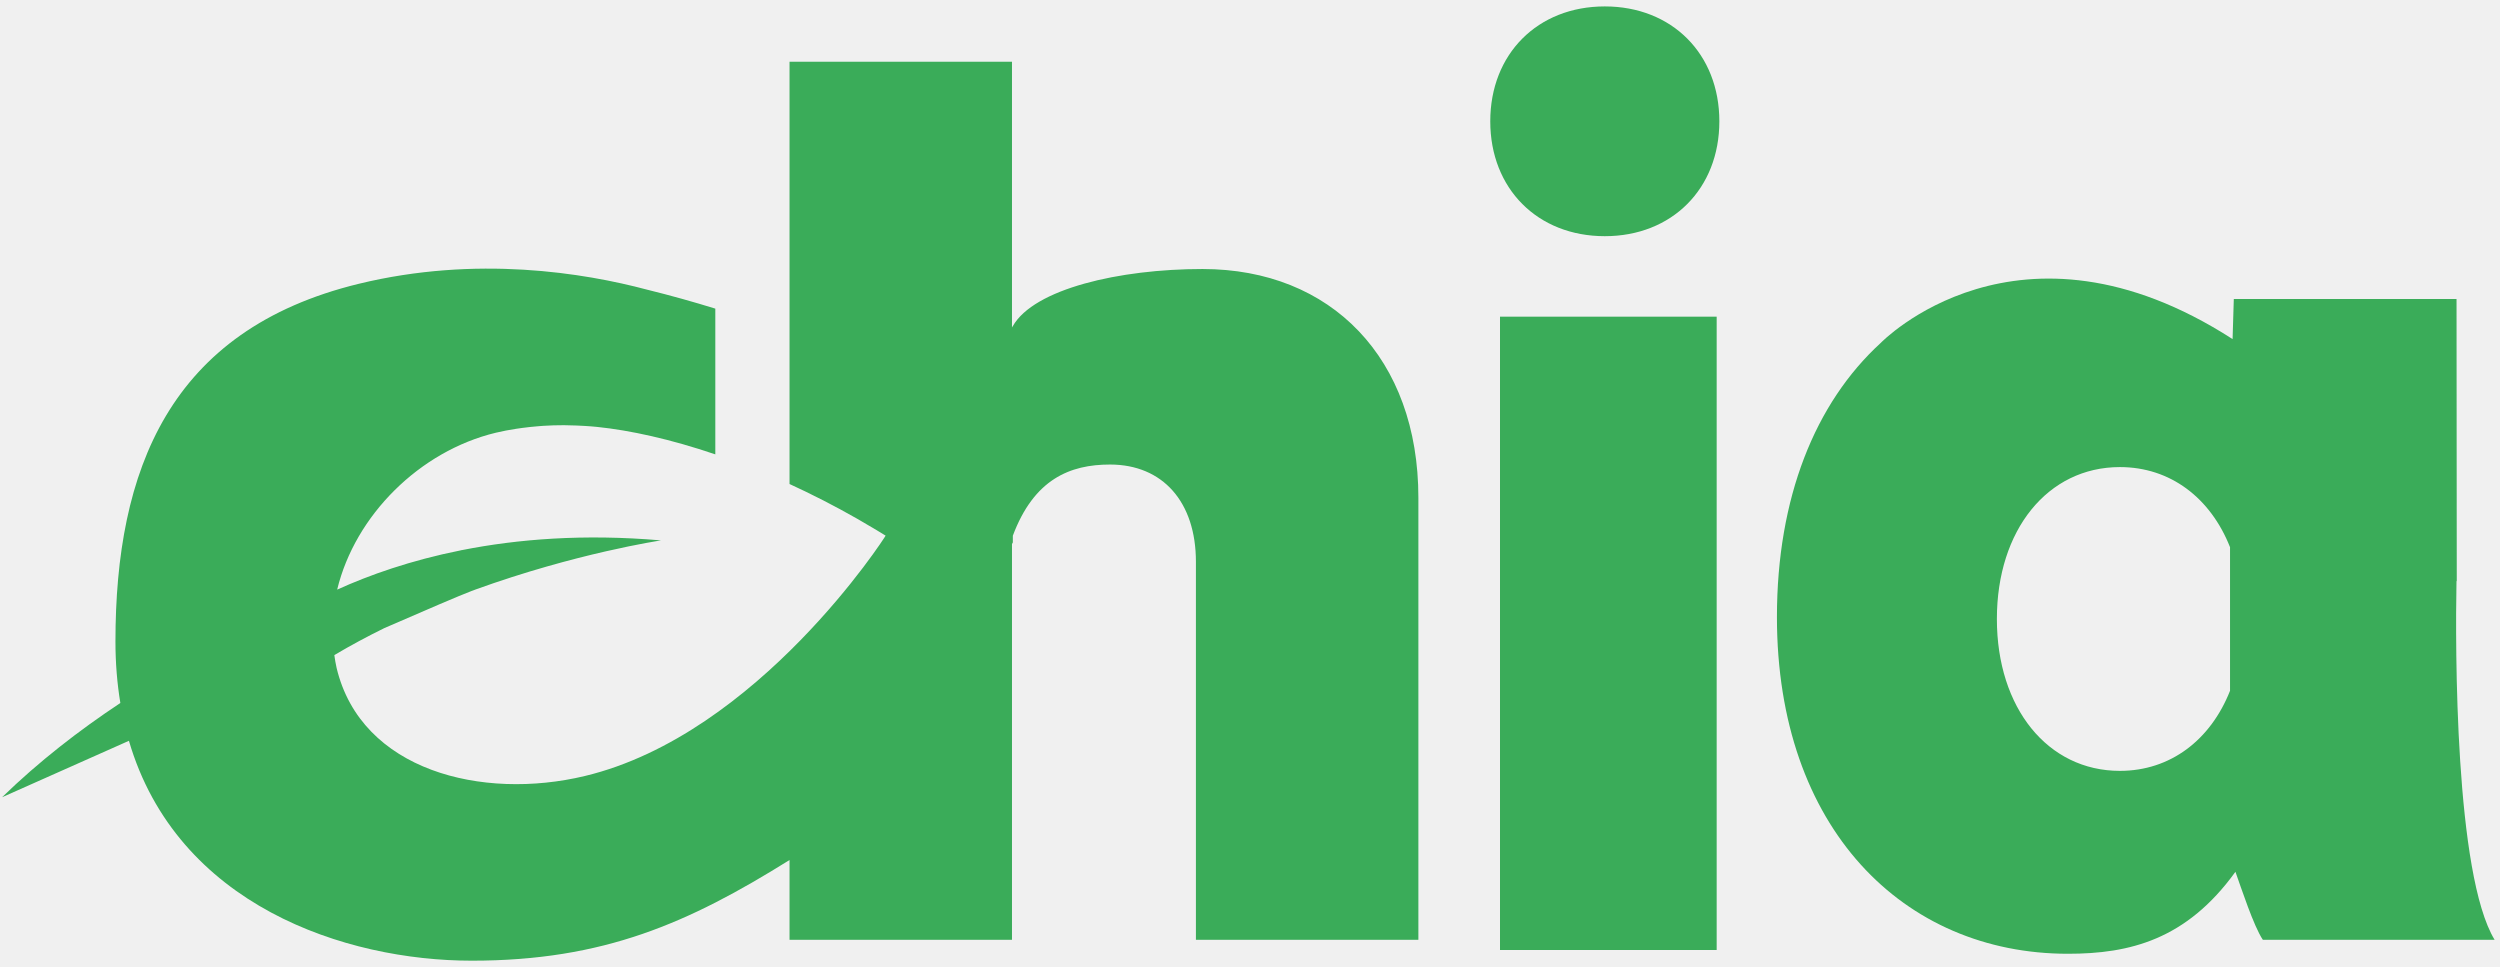
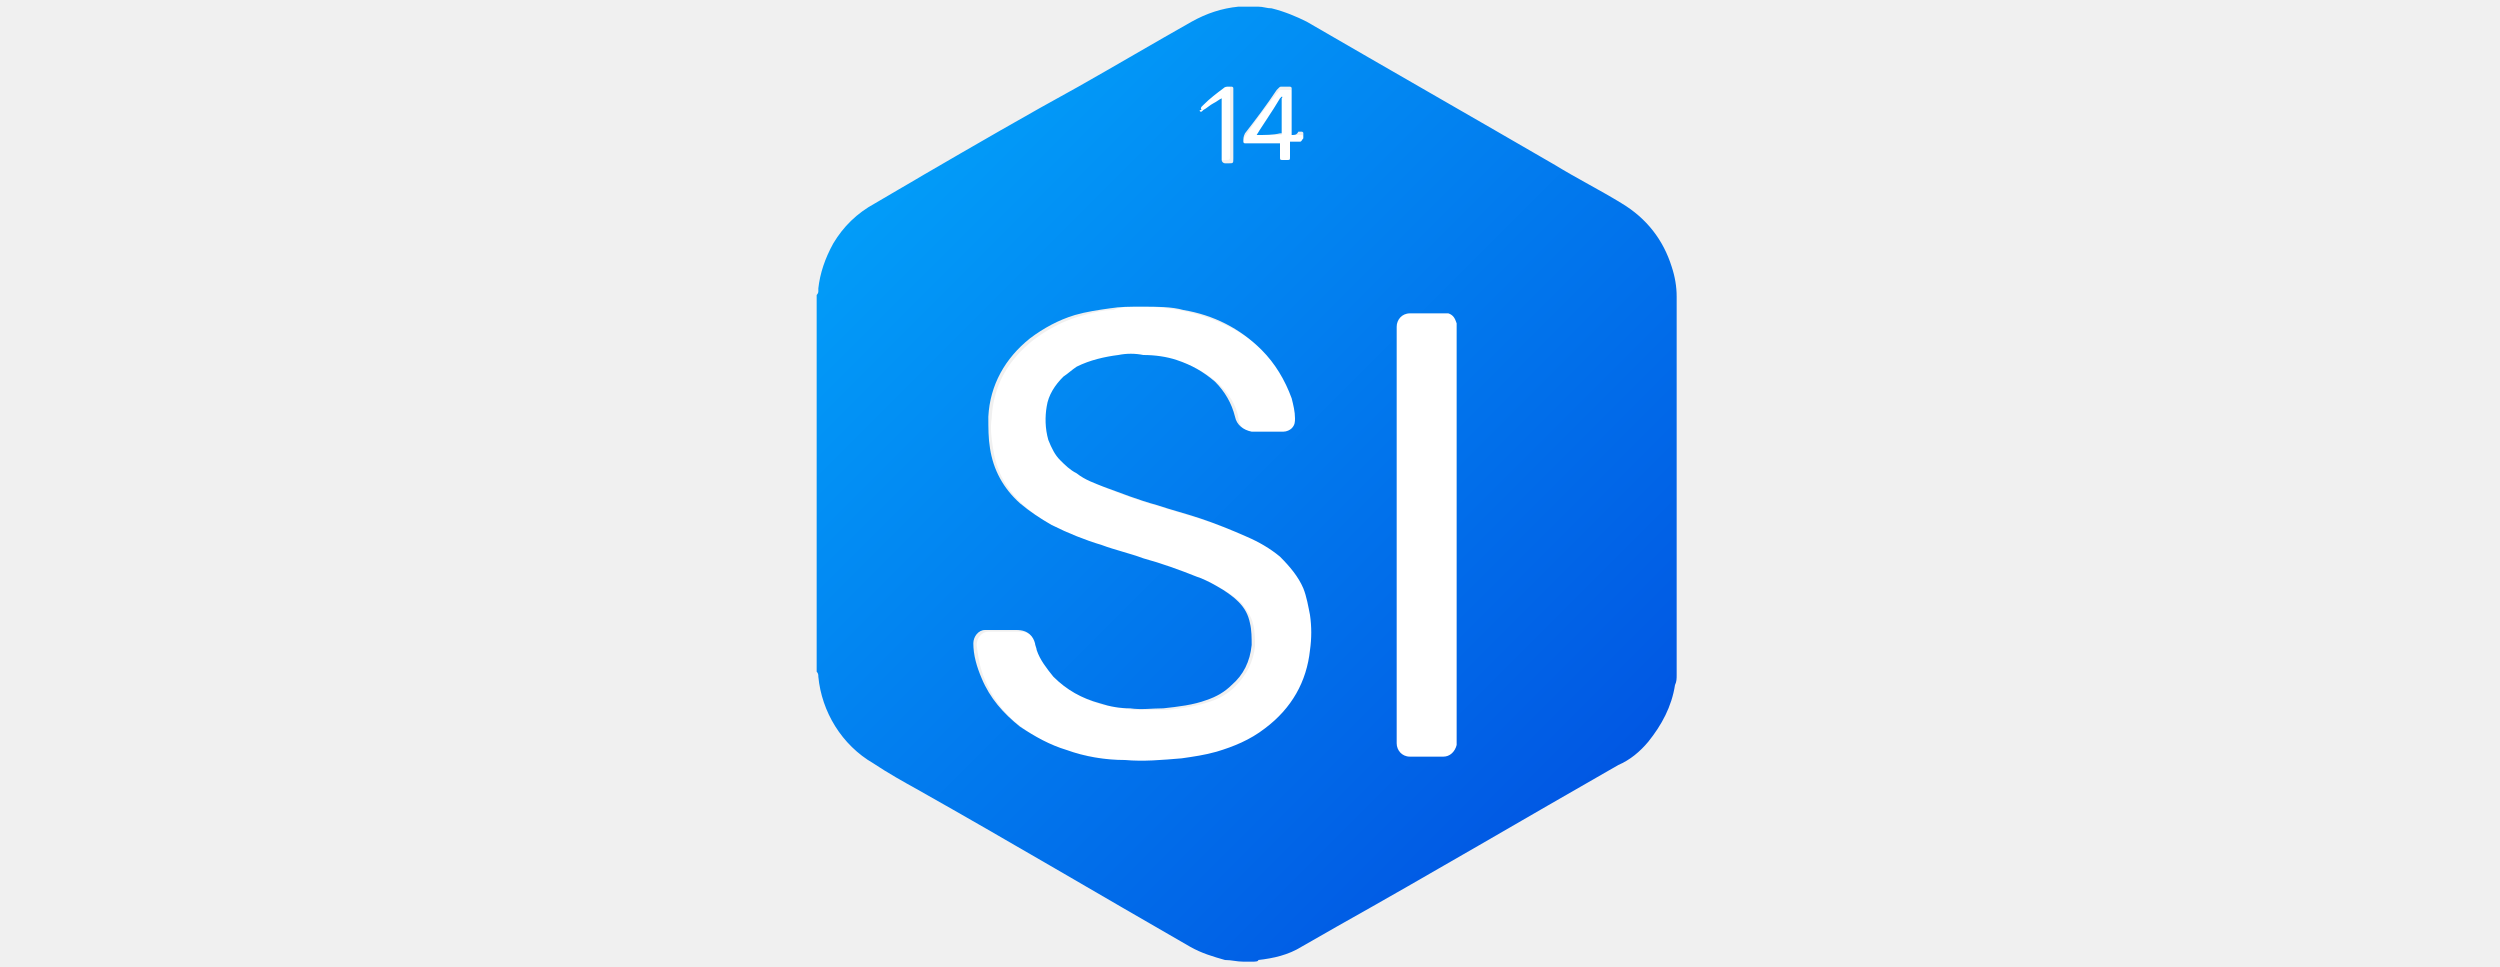
- <svg xmlns="http://www.w3.org/2000/svg" width="150px" height="58px" viewBox="0 0 150 58" version="1.1">
-   <g id="Community" stroke="none" stroke-width="1" fill="none" fill-rule="evenodd">
-     <g transform="translate(-189, -1096)" fill="#3AAC59" fill-rule="nonzero" id="footer">
-       <g transform="translate(0, 988)">
-         <g id="Group-14" transform="translate(189, 108)">
-           <g id="chia-logo-(1)">
-             <polygon id="Rectangle-path" points="90 19 103 19 103 57 90 57" />
-             <g id="Group">
-               <path d="M72.151,16.141 C67.153,16.141 62.042,17.337 60.77,19.564 C60.753,19.593 60.736,19.619 60.719,19.648 L60.719,3.704 L47.372,3.704 L47.372,28.997 L47.372,29.041 C48.699,29.649 50.061,30.344 51.439,31.129 C51.905,31.396 52.299,31.63 52.59,31.805 C52.772,31.914 52.955,32.024 53.137,32.138 C53.156,32.15 45.507,44.059 35.092,46.56 C28.938,48.039 21.668,46.249 20.196,40.075 C20.134,39.82 20.1,39.563 20.06,39.306 C21.041,38.722 22.045,38.186 23.054,37.689 C25.603,36.578 27.548,35.745 28.285,35.463 C28.349,35.439 28.415,35.414 28.479,35.391 C28.48,35.391 28.482,35.39 28.482,35.39 C28.483,35.39 28.483,35.389 28.484,35.388 C34.562,33.184 39.663,32.424 39.663,32.424 C35.03,32.023 31.053,32.346 27.724,33.005 C27.722,33.004 27.719,33.003 27.719,33.003 C27.719,33.003 27.694,33.009 27.649,33.02 C24.635,33.624 22.155,34.502 20.23,35.378 C21.303,30.929 25.174,27.063 29.756,25.962 C30.158,25.865 30.566,25.791 30.976,25.727 C31.094,25.709 31.211,25.693 31.329,25.677 C31.647,25.634 31.967,25.6 32.289,25.574 C32.391,25.566 32.495,25.555 32.598,25.55 C33.009,25.524 33.422,25.511 33.836,25.512 C33.918,25.513 33.999,25.517 34.08,25.518 C34.424,25.523 34.767,25.536 35.111,25.558 C35.233,25.566 35.354,25.574 35.475,25.583 C35.595,25.593 35.716,25.604 35.836,25.616 C37.809,25.82 40.232,26.349 42.919,27.262 L42.919,18.518 C41.622,18.117 40.247,17.729 38.819,17.378 C35.055,16.375 28.591,15.307 21.522,17.029 C10.151,19.8 6.927,28.212 6.927,38.492 C6.927,39.801 7.031,41.027 7.221,42.18 C4.752,43.815 2.328,45.692 0.124,47.835 C0.124,47.835 3.404,46.372 7.735,44.448 C10.627,54.32 20.713,57.641 28.308,57.641 C36.229,57.641 41.314,55.38 47.372,51.601 L47.372,56.388 L60.719,56.388 L60.719,32.64 C60.736,32.609 60.753,32.578 60.77,32.546 L60.77,32.143 C62.04,28.748 64.2,27.872 66.6,27.872 C69.773,27.872 71.755,30.126 71.755,33.706 L71.755,56.388 L85.103,56.388 L85.103,29.862 C85.103,21.51 79.882,16.141 72.151,16.141" id="Shape" />
-               <path d="M96.288,0.385 C92.258,0.385 89.416,3.235 89.416,7.279 C89.416,11.322 92.258,14.171 96.288,14.171 C100.318,14.171 103.161,11.322 103.161,7.279 C103.161,3.235 100.318,0.385 96.288,0.385" id="Shape" />
-               <path d="M147.39,34.867 L147.406,34.867 L147.392,17.94 L134.028,17.94 L133.955,20.346 C121.065,12.041 112.836,20.582 112.836,20.582 C108.9,24.186 106.616,29.877 106.616,37.022 C106.616,49.69 114.208,57.226 124.077,57.226 C127.776,57.226 131.184,56.388 134.126,52.308 C134.467,53.26 135.227,55.588 135.771,56.388 L149.677,56.388 C147.293,52.463 147.313,38.853 147.39,34.867 M127.193,46.252 C122.865,46.252 119.813,42.484 119.813,37.139 C119.813,31.794 122.865,28.025 127.193,28.025 C130.228,28.025 132.634,29.88 133.802,32.831 L133.802,41.446 C132.635,44.397 130.228,46.252 127.193,46.252" id="Shape" />
-             </g>
-           </g>
-         </g>
-       </g>
+ <svg xmlns="http://www.w3.org/2000/svg" version="1.1" id="Layer_1" x="0px" y="0px" viewBox="0 0 150 58" style="enable-background:new 0 0 150 58;" xml:space="preserve">
+   <style type="text/css">
+ 	.st0{fill:#FFFFFF;}
+ 	.st1{fill:url(#SVGID_1_);}
+ 	.st2{fill:#008EF4;}
+ </style>
+   <g>
+     <path class="st0" d="M68.5,18.4c0.9,0,1.8,0.1,2.7,0.3c1.8,0.4,3.4,1.2,4.7,2.4c0.9,0.8,1.5,1.8,1.8,2.9c0.1,0.4,0.2,0.8,0.2,1.2   c0,0.2-0.1,0.4-0.2,0.6c-0.1,0.2-0.3,0.2-0.5,0.2c-0.2,0-0.3,0-0.5,0c-0.5,0-1,0-1.4,0c-0.5,0-0.9-0.3-1-0.9   c-0.1-0.8-0.6-1.5-1.2-2.1c-0.7-0.6-1.4-1-2.3-1.3c-0.7-0.2-1.3-0.3-2-0.3c-0.5,0-1,0-1.5,0c-0.9,0.1-1.7,0.3-2.5,0.7   c-0.3,0.2-0.6,0.3-0.8,0.6c-0.6,0.5-0.9,1.1-1,1.8c-0.1,0.7-0.1,1.4,0.1,2c0.1,0.4,0.4,0.8,0.7,1.2c0.3,0.3,0.7,0.6,1,0.8   c0.5,0.3,1,0.5,1.6,0.8c1,0.4,2.1,0.8,3.2,1.1c0.9,0.3,1.7,0.5,2.6,0.8c1,0.3,1.9,0.7,2.8,1.1c0.7,0.3,1.4,0.7,2,1.2   c0.6,0.5,1.1,1.1,1.4,1.9c0.2,0.5,0.4,1,0.4,1.6c0.1,0.7,0.1,1.4,0,2.1c-0.2,2-1.1,3.6-2.7,4.7c-0.9,0.6-1.8,1.1-2.9,1.4   c-0.7,0.2-1.4,0.3-2.1,0.4c-1.1,0.1-2.2,0.2-3.4,0.1c-1.2-0.1-2.4-0.3-3.5-0.6c-1-0.3-2-0.8-2.8-1.4c-1-0.7-1.8-1.7-2.3-2.9   c-0.3-0.7-0.4-1.3-0.5-2.1c0-0.4,0.3-0.8,0.7-0.8c0.1,0,0.1,0,0.2,0c0.6,0,1.1,0,1.7,0c0.6,0,0.9,0.4,1.1,0.8   c0,0.1,0.1,0.3,0.1,0.4c0.2,0.6,0.6,1.1,1,1.6c0.8,0.8,1.7,1.3,2.8,1.6c0.6,0.1,1.2,0.2,1.8,0.3c0.7,0,1.3,0,2,0   c0.9-0.1,1.7-0.2,2.6-0.5c0.6-0.2,1.1-0.5,1.5-0.9c0.7-0.7,1.1-1.5,1.2-2.4c0-0.4,0-0.9-0.1-1.3c-0.1-0.5-0.4-0.9-0.7-1.3   c-0.3-0.3-0.6-0.5-0.9-0.7c-0.5-0.3-1-0.6-1.6-0.8c-1.1-0.4-2.1-0.8-3.2-1.1c-0.8-0.3-1.7-0.5-2.5-0.8c-1-0.3-2-0.7-3-1.2   c-0.7-0.3-1.3-0.8-1.9-1.3c-1-0.9-1.6-2-1.8-3.3c-0.1-0.6-0.2-1.3-0.1-1.9c0.1-2,1-3.5,2.5-4.7c0.8-0.6,1.7-1.1,2.7-1.4   c0.7-0.2,1.4-0.4,2.1-0.4C67.2,18.4,67.8,18.4,68.5,18.4z" />
+     <path class="st0" d="M83.8,32.1c0-4.1,0-8.2,0-12.2c0-0.1,0-0.2,0-0.3c0-0.4,0.3-0.8,0.8-0.8c0,0,0.1,0,0.1,0c0.6,0,1.2,0,1.8,0   c0.1,0,0.3,0,0.4,0c0.3,0.1,0.4,0.3,0.5,0.6c0,0.1,0,0.3,0,0.4c0,1.6,0,3.2,0,4.8c0,6.6,0,13.2,0,19.7c0,0.1,0,0.2,0,0.4   c-0.1,0.4-0.4,0.7-0.8,0.7c0,0,0,0,0,0c-0.7,0-1.3,0-2,0c-0.5,0-0.8-0.4-0.8-0.8c0-0.1,0-0.2,0-0.3C83.8,40.2,83.8,36.2,83.8,32.1z   " />
+     <path class="st0" d="M77.5,8.1c0.2,0,0.3,0,0.4,0c0.1,0,0.1,0,0.2,0c0.1,0,0.1,0.1,0.1,0.1c0,0.1,0,0.2,0,0.3   c0,0.1-0.1,0.1-0.2,0.2c-0.1,0-0.1,0-0.2,0c-0.1,0-0.2,0-0.4,0c0,0.1,0,0.1,0,0.1c0,0.2,0,0.4,0,0.6c0,0.1,0,0.1,0,0.2   c0,0.2,0,0.2-0.2,0.2c-0.1,0-0.1,0-0.2,0c-0.2,0-0.2,0-0.2-0.2c0,0,0-0.1,0-0.1c0-0.2,0-0.4,0-0.5c0-0.1,0-0.1,0-0.2   c-0.1-0.1-0.1,0-0.2,0c-0.6,0-1.2,0-1.7,0c-0.1,0-0.1,0-0.2,0c-0.1,0-0.1-0.1-0.1-0.1c0-0.2,0-0.4,0.1-0.5c0.6-0.9,1.2-1.7,1.9-2.6   c0,0,0.1-0.1,0.1-0.1c0-0.1,0.1-0.1,0.2-0.1c0.2,0,0.3,0,0.5,0c0.1,0,0.1,0,0.1,0.1c0,0.1,0,0.1,0,0.2c0,0.8,0,1.5,0,2.3   C77.5,7.9,77.5,8,77.5,8.1z M75.4,8.1c0.5,0,1,0,1.4,0c0,0,0,0,0.1,0c0-0.2,0-1.1,0-2.1c0,0,0-0.1,0-0.1c0,0,0,0-0.1,0.1   C76.4,6.5,75.5,7.9,75.4,8.1z" />
+     <path class="st0" d="M73.3,5.9C73.1,6,73,6.1,72.9,6.2c-0.2,0.1-0.4,0.3-0.6,0.4c0,0-0.1,0.1-0.1,0.1c-0.1,0-0.1,0-0.1,0   c-0.1-0.1-0.1-0.2-0.2-0.3c0-0.1,0-0.1,0-0.2c0,0,0.1-0.1,0.1-0.1c0.4-0.3,0.8-0.6,1.2-1c0.1-0.1,0.2-0.1,0.3-0.1   c0.1,0,0.2,0,0.2,0c0.1,0,0.1,0.1,0.1,0.1c0,0.1,0,0.1,0,0.2c0,1.3,0,2.7,0,4c0,0.3,0,0.3-0.3,0.3c-0.1,0-0.1,0-0.2,0   c-0.1,0-0.2-0.1-0.2-0.2c0-0.1,0-0.1,0-0.2c0-1.1,0-2.1,0-3.2C73.3,6.1,73.3,6,73.3,5.9z" />
+     <g>
+       <linearGradient id="SVGID_1_" gradientUnits="userSpaceOnUse" x1="55.25" y1="50.805" x2="94.832" y2="11.223" gradientTransform="matrix(1 0 0 -1 0 60)">
+         <stop offset="0" style="stop-color:#029CF8" />
+         <stop offset="1" style="stop-color:#0157E3" />
+       </linearGradient>
+       <path class="st1" d="M75.1,57.7c-0.1,0-0.1,0-0.2,0c-0.1,0-0.2,0-0.3,0c-0.4,0-0.7-0.1-1.1-0.1c-0.7-0.2-1.4-0.4-2.1-0.8    c-5.4-3.1-10.8-6.3-16.3-9.4c-0.9-0.5-1.8-1-2.7-1.6c-1.9-1.1-3.1-3.1-3.3-5.2c0-0.1,0-0.2-0.1-0.3c0-7.5,0-15.1,0-22.6    c0.1-0.1,0.1-0.2,0.1-0.2c0-0.1,0-0.1,0-0.2c0.1-0.9,0.4-1.8,0.9-2.7c0.6-1,1.4-1.8,2.5-2.4c1-0.6,1.9-1.1,2.9-1.7    c3.1-1.8,6.2-3.6,9.3-5.3c2.3-1.3,4.5-2.6,6.8-3.9c0.9-0.5,1.8-0.8,2.8-0.9c0.1,0,0.1,0,0.2,0c0.3,0,0.6,0,0.8,0    c0.1,0,0.1,0,0.2,0c0.3,0,0.5,0.1,0.8,0.1c0.8,0.2,1.5,0.5,2.1,0.8c5,2.9,9.9,5.7,14.9,8.6c1.3,0.8,2.7,1.5,4,2.3    c1.5,0.9,2.5,2.2,3,3.8c0.2,0.6,0.3,1.2,0.3,1.8c0,0.2,0,0.3,0,0.5c0,7.2,0,14.4,0,21.5c0,0.2,0,0.5,0,0.7c0,0.2,0,0.4-0.1,0.6    c-0.2,1.3-0.8,2.4-1.6,3.4c-0.5,0.6-1.1,1.1-1.8,1.4c-5.6,3.2-11.2,6.5-16.9,9.7c-0.7,0.4-1.4,0.8-2.1,1.2    c-0.8,0.5-1.7,0.7-2.6,0.8C75.5,57.7,75.3,57.7,75.1,57.7z M68.5,18.4c-0.7,0-1.3,0-1.9,0.1c-0.7,0.1-1.4,0.2-2.1,0.4    c-1,0.3-1.9,0.8-2.7,1.4c-1.5,1.2-2.4,2.8-2.5,4.7c0,0.7,0,1.3,0.1,1.9c0.2,1.3,0.8,2.4,1.8,3.3c0.6,0.5,1.2,0.9,1.9,1.3    c1,0.5,2,0.9,3,1.2c0.8,0.3,1.7,0.5,2.5,0.8c1.1,0.3,2.2,0.7,3.2,1.1c0.6,0.2,1.1,0.5,1.6,0.8c0.3,0.2,0.6,0.4,0.9,0.7    c0.4,0.4,0.6,0.8,0.7,1.3c0.1,0.4,0.1,0.9,0.1,1.3c-0.1,1-0.5,1.8-1.2,2.4c-0.4,0.4-0.9,0.7-1.5,0.9c-0.8,0.3-1.7,0.4-2.6,0.5    c-0.7,0-1.3,0.1-2,0c-0.6,0-1.2-0.1-1.8-0.3c-1.1-0.3-2-0.8-2.8-1.6c-0.4-0.5-0.8-1-1-1.6c0-0.1-0.1-0.3-0.1-0.4    c-0.1-0.4-0.4-0.8-1.1-0.8c-0.6,0-1.1,0-1.7,0c-0.1,0-0.1,0-0.2,0c-0.4,0-0.7,0.4-0.7,0.8c0,0.7,0.2,1.4,0.5,2.1    c0.5,1.2,1.3,2.1,2.3,2.9c0.9,0.6,1.8,1.1,2.8,1.4c1.1,0.4,2.3,0.6,3.5,0.6c1.1,0.1,2.2,0,3.4-0.1c0.7-0.1,1.4-0.2,2.1-0.4    c1-0.3,2-0.7,2.9-1.4c1.6-1.2,2.5-2.8,2.7-4.7c0.1-0.7,0.1-1.4,0-2.1c-0.1-0.5-0.2-1.1-0.4-1.6c-0.3-0.7-0.8-1.3-1.4-1.9    c-0.6-0.5-1.3-0.9-2-1.2c-0.9-0.4-1.9-0.8-2.8-1.1c-0.9-0.3-1.7-0.5-2.6-0.8c-1.1-0.3-2.1-0.7-3.2-1.1c-0.5-0.2-1.1-0.4-1.6-0.8    c-0.4-0.2-0.7-0.5-1-0.8c-0.3-0.3-0.5-0.7-0.7-1.2c-0.2-0.7-0.2-1.4-0.1-2c0.1-0.7,0.5-1.3,1-1.8c0.3-0.2,0.5-0.4,0.8-0.6    c0.8-0.4,1.7-0.6,2.5-0.7c0.5-0.1,1-0.1,1.5,0c0.7,0,1.4,0.1,2,0.3c0.9,0.3,1.6,0.7,2.3,1.3c0.6,0.6,1,1.3,1.2,2.1    c0.1,0.5,0.5,0.8,1,0.9c0.5,0,1,0,1.4,0c0.2,0,0.3,0,0.5,0c0.2,0,0.4-0.1,0.5-0.2c0.2-0.2,0.2-0.4,0.2-0.6c0-0.4-0.1-0.8-0.2-1.2    c-0.4-1.1-1-2.1-1.8-2.9c-1.3-1.3-2.9-2.1-4.7-2.4C70.3,18.4,69.4,18.4,68.5,18.4z M83.8,32.1c0,4.1,0,8.1,0,12.2    c0,0.1,0,0.2,0,0.3c0,0.4,0.3,0.8,0.8,0.8c0.7,0,1.3,0,2,0c0,0,0,0,0,0c0.4,0,0.7-0.3,0.8-0.7c0-0.1,0-0.2,0-0.4    c0-6.6,0-13.2,0-19.7c0-1.6,0-3.2,0-4.8c0-0.1,0-0.3,0-0.4c-0.1-0.3-0.2-0.5-0.5-0.6c-0.1,0-0.3,0-0.4,0c-0.6,0-1.2,0-1.8,0    c0,0-0.1,0-0.1,0c-0.5,0-0.8,0.4-0.8,0.8c0,0.1,0,0.2,0,0.3C83.8,23.9,83.8,28,83.8,32.1z M77.5,8.1c0-0.1,0-0.2,0-0.3    c0-0.8,0-1.5,0-2.3c0-0.1,0-0.1,0-0.2c0-0.1-0.1-0.1-0.1-0.1c-0.2,0-0.3,0-0.5,0c-0.1,0-0.1,0-0.2,0.1c0,0-0.1,0.1-0.1,0.1    c-0.6,0.9-1.2,1.7-1.9,2.6c-0.1,0.2-0.1,0.3-0.1,0.5c0,0.1,0.1,0.1,0.1,0.1c0.1,0,0.1,0,0.2,0c0.6,0,1.2,0,1.7,0    c0.1,0,0.1,0,0.2,0c0,0.1,0,0.1,0,0.2c0,0.2,0,0.4,0,0.5c0,0,0,0.1,0,0.1c0,0.2,0,0.2,0.2,0.2c0.1,0,0.1,0,0.2,0    c0.2,0,0.2,0,0.2-0.2c0-0.1,0-0.1,0-0.2c0-0.2,0-0.4,0-0.6c0,0,0-0.1,0-0.1c0.1,0,0.2,0,0.4,0c0.1,0,0.1,0,0.2,0    c0.1,0,0.1-0.1,0.2-0.2c0-0.1,0-0.2,0-0.3c0-0.1-0.1-0.1-0.1-0.1c-0.1,0-0.1,0-0.2,0C77.8,8.1,77.7,8.1,77.5,8.1z M73.3,5.9    c0,0.1,0,0.2,0,0.3c0,1.1,0,2.1,0,3.2c0,0.1,0,0.1,0,0.2c0,0.1,0.1,0.2,0.2,0.2c0.1,0,0.1,0,0.2,0c0.3,0,0.3,0,0.3-0.3    c0-1.3,0-2.7,0-4c0-0.1,0-0.1,0-0.2c0-0.1-0.1-0.1-0.1-0.1s-0.2,0-0.2,0c-0.1,0-0.2,0-0.3,0.1c-0.4,0.3-0.8,0.6-1.2,1    c0,0-0.1,0.1-0.1,0.1c0,0-0.1,0.1,0,0.2C71.9,6.6,72,6.6,72,6.7c0,0,0.1,0,0.1,0c0,0,0.1-0.1,0.1-0.1c0.2-0.1,0.4-0.3,0.6-0.4    C73,6.1,73.1,6,73.3,5.9z" />
+       <path class="st2" d="M75.4,8.1c0.1-0.2,1-1.5,1.4-2.2c0,0,0,0,0.1-0.1c0.1,0,0,0.1,0,0.1c0,0.9,0,1.9,0,2.1c0,0,0,0-0.1,0    C76.4,8.1,75.9,8.1,75.4,8.1z" />
    </g>
  </g>
</svg>
